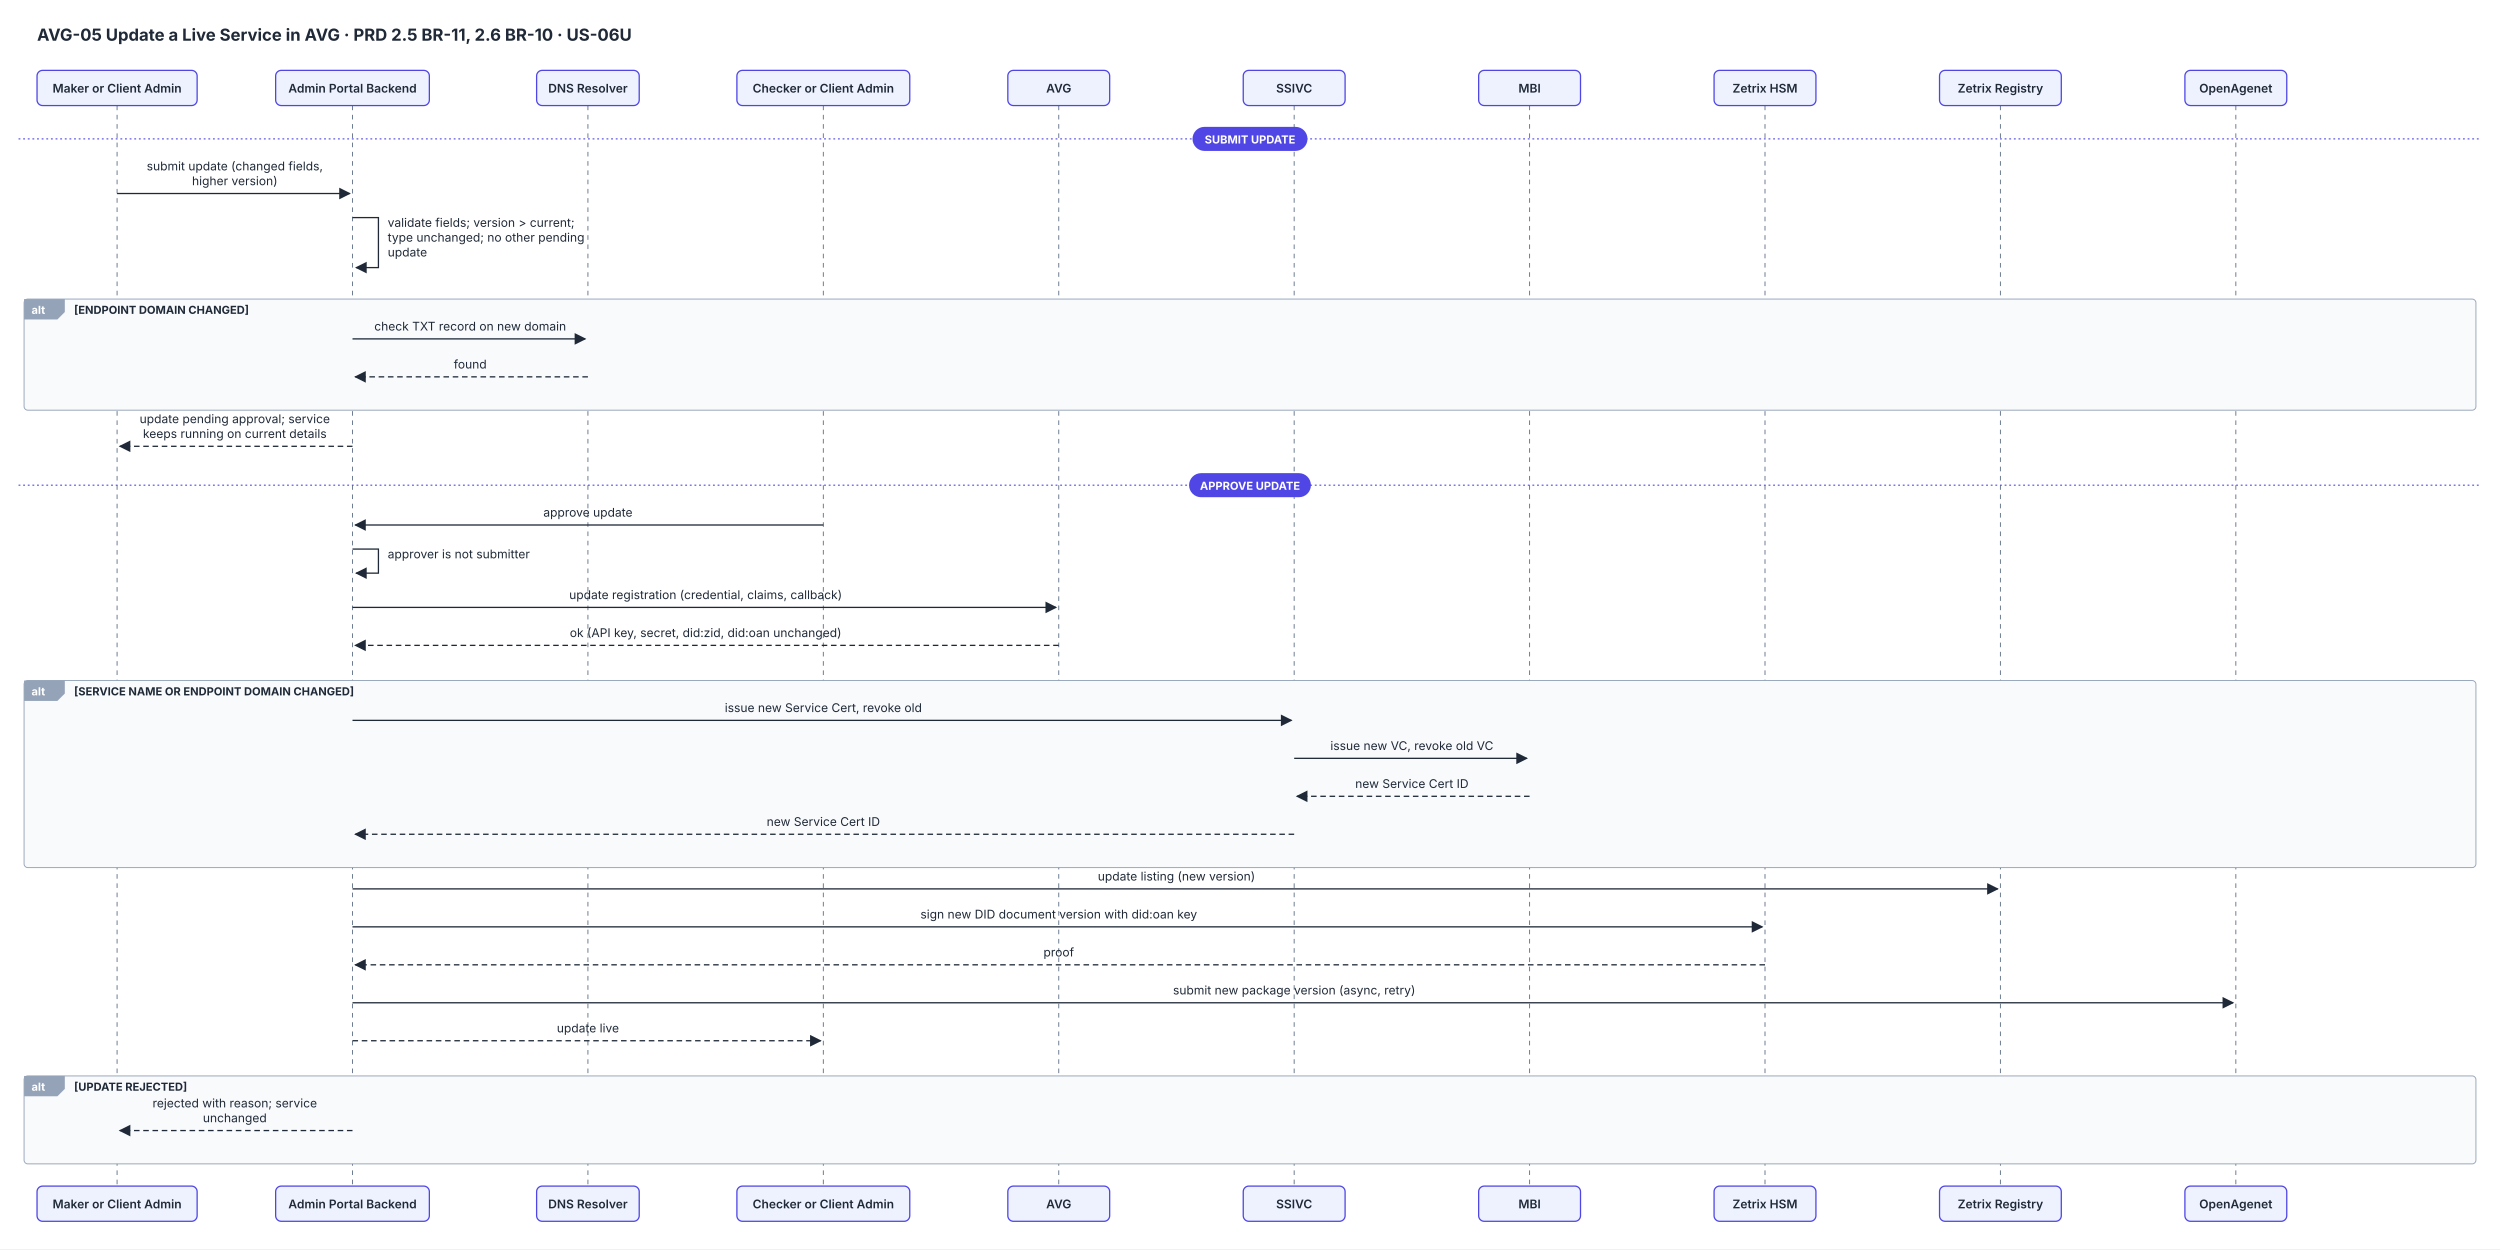
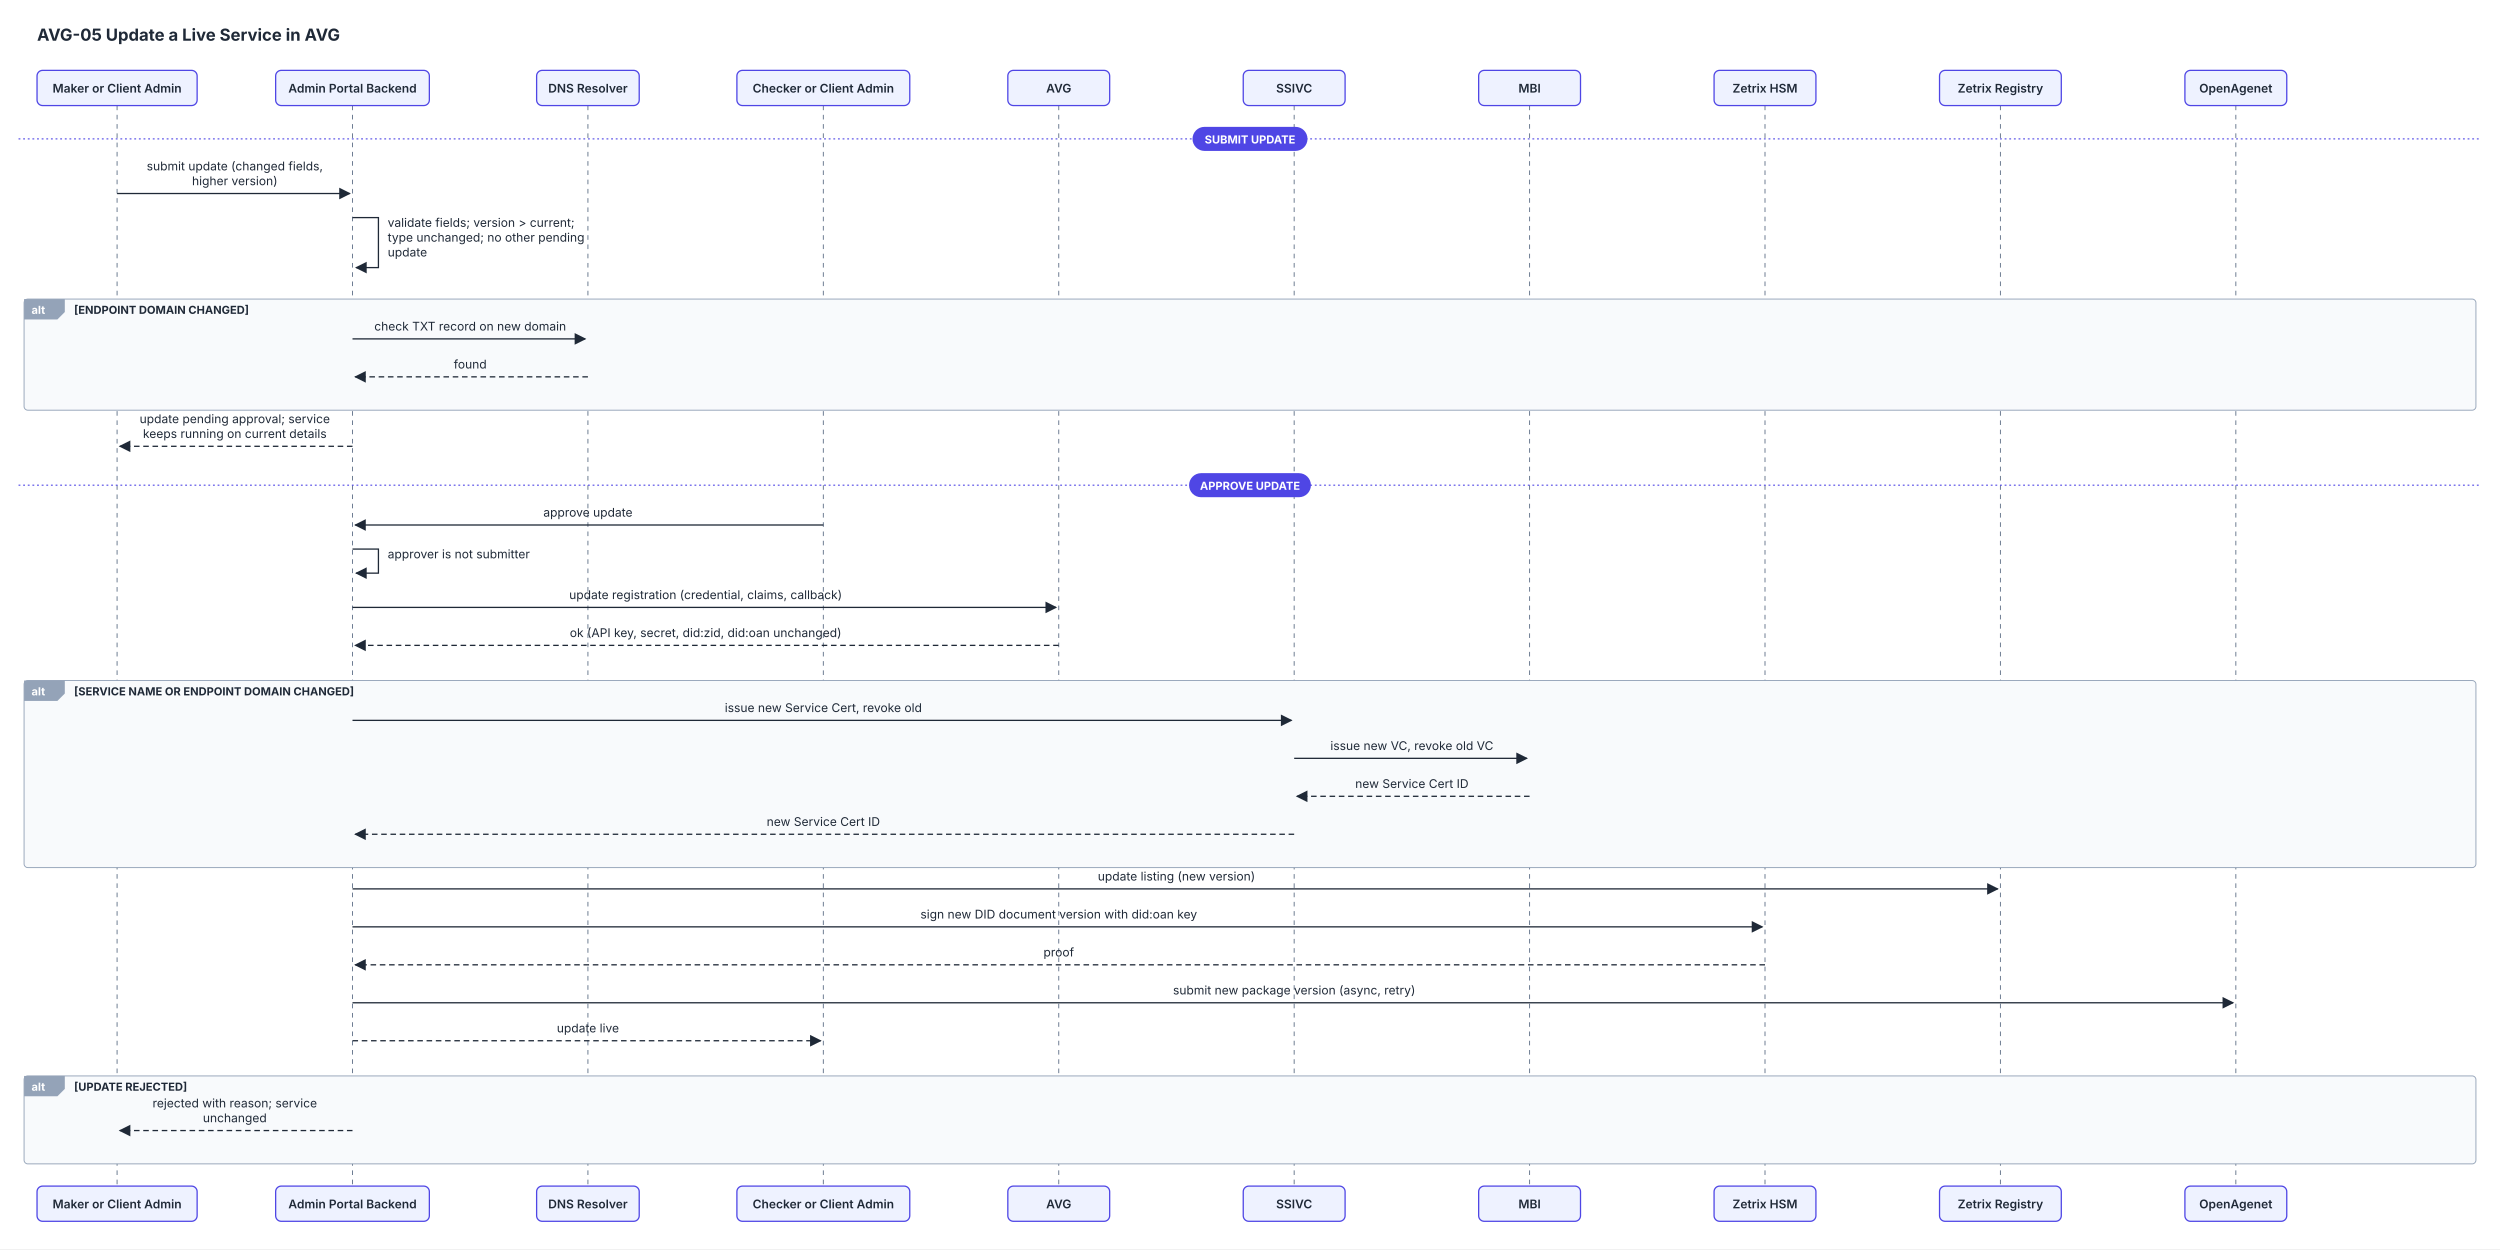
<svg xmlns="http://www.w3.org/2000/svg" width="2700" height="1349" viewBox="0 0 2700 1349" font-family="Inter, Segoe UI, Helvetica, Arial, sans-serif">
  <defs>
    <marker id="ah" viewBox="0 0 10 10" refX="9" refY="5" markerWidth="9" markerHeight="9" orient="auto-start-reverse">
      <path d="M0 0 L10 5 L0 10 z" fill="#1f2937" />
    </marker>
  </defs>
  <rect width="100%" height="100%" fill="#ffffff" />
  <line x1="126.45" y1="114" x2="126.45" y2="1281" stroke="#64748b" stroke-width="1" stroke-dasharray="5 5" />
  <line x1="380.7" y1="114" x2="380.7" y2="1281" stroke="#64748b" stroke-width="1" stroke-dasharray="5 5" />
  <line x1="634.95" y1="114" x2="634.95" y2="1281" stroke="#64748b" stroke-width="1" stroke-dasharray="5 5" />
  <line x1="889.2" y1="114" x2="889.2" y2="1281" stroke="#64748b" stroke-width="1" stroke-dasharray="5 5" />
  <line x1="1143.45" y1="114" x2="1143.45" y2="1281" stroke="#64748b" stroke-width="1" stroke-dasharray="5 5" />
  <line x1="1397.7" y1="114" x2="1397.7" y2="1281" stroke="#64748b" stroke-width="1" stroke-dasharray="5 5" />
  <line x1="1651.95" y1="114" x2="1651.95" y2="1281" stroke="#64748b" stroke-width="1" stroke-dasharray="5 5" />
  <line x1="1906.2" y1="114" x2="1906.2" y2="1281" stroke="#64748b" stroke-width="1" stroke-dasharray="5 5" />
  <line x1="2160.45" y1="114" x2="2160.45" y2="1281" stroke="#64748b" stroke-width="1" stroke-dasharray="5 5" />
  <line x1="2414.7" y1="114" x2="2414.7" y2="1281" stroke="#64748b" stroke-width="1" stroke-dasharray="5 5" />
  <rect x="26" y="1162" width="2648" height="95" rx="4" fill="#f8fafc" stroke="#94a3b8" stroke-width="1" />
  <rect x="26" y="735" width="2648" height="202" rx="4" fill="#f8fafc" stroke="#94a3b8" stroke-width="1" />
  <rect x="26" y="323" width="2648" height="120" rx="4" fill="#f8fafc" stroke="#94a3b8" stroke-width="1" />
  <line x1="20" y1="150" x2="2680" y2="150" stroke="#4f46e5" stroke-width="1.2" stroke-dasharray="2 3" />
  <rect x="1287.9" y="137" width="124.2" height="26" rx="13" fill="#4f46e5" />
  <text x="1350" y="155" font-size="12" font-weight="700" text-anchor="middle" fill="#ffffff">SUBMIT UPDATE</text>
  <text x="253.575" y="184" font-size="13" text-anchor="middle" fill="#1f2937">submit update (changed fields,</text>
  <text x="253.575" y="200" font-size="13" text-anchor="middle" fill="#1f2937">higher version)</text>
  <line x1="126.45" y1="209" x2="377.7" y2="209" stroke="#1f2937" stroke-width="1.4" marker-end="url(#ah)" />
  <text x="418.7" y="245" font-size="13" fill="#1f2937">validate fields; version &gt; current;</text>
  <text x="418.7" y="261" font-size="13" fill="#1f2937">type unchanged; no other pending</text>
  <text x="418.7" y="277" font-size="13" fill="#1f2937">update</text>
  <path d="M380.7 235 h28 v54 h-24" fill="none" stroke="#1f2937" stroke-width="1.4" marker-end="url(#ah)" />
  <text x="507.825" y="357" font-size="13" text-anchor="middle" fill="#1f2937">check TXT record on new domain</text>
  <line x1="380.7" y1="366" x2="631.95" y2="366" stroke="#1f2937" stroke-width="1.4" marker-end="url(#ah)" />
  <text x="507.825" y="398" font-size="13" text-anchor="middle" fill="#1f2937">found</text>
  <line x1="634.95" y1="407" x2="383.7" y2="407" stroke="#1f2937" stroke-width="1.4" stroke-dasharray="6 4" marker-end="url(#ah)" />
  <path d="M26 323 h44 v14 l-8 8 h-36 z" fill="#94a3b8" />
  <text x="34" y="339" font-size="12" font-weight="700" fill="#ffffff">alt</text>
  <text x="80" y="339" font-size="12" font-weight="700" fill="#1f2937">[ENDPOINT DOMAIN CHANGED]</text>
  <text x="253.575" y="457" font-size="13" text-anchor="middle" fill="#1f2937">update pending approval; service</text>
  <text x="253.575" y="473" font-size="13" text-anchor="middle" fill="#1f2937">keeps running on current details</text>
  <line x1="380.7" y1="482" x2="129.45" y2="482" stroke="#1f2937" stroke-width="1.4" stroke-dasharray="6 4" marker-end="url(#ah)" />
  <line x1="20" y1="524" x2="2680" y2="524" stroke="#4f46e5" stroke-width="1.2" stroke-dasharray="2 3" />
  <rect x="1284.2" y="511" width="131.6" height="26" rx="13" fill="#4f46e5" />
  <text x="1350" y="529" font-size="12" font-weight="700" text-anchor="middle" fill="#ffffff">APPROVE UPDATE</text>
  <text x="634.95" y="558" font-size="13" text-anchor="middle" fill="#1f2937">approve update</text>
  <line x1="889.2" y1="567" x2="383.7" y2="567" stroke="#1f2937" stroke-width="1.4" marker-end="url(#ah)" />
  <text x="418.7" y="603" font-size="13" fill="#1f2937">approver is not submitter</text>
  <path d="M380.7 593 h28 v26 h-24" fill="none" stroke="#1f2937" stroke-width="1.4" marker-end="url(#ah)" />
  <text x="762.075" y="647" font-size="13" text-anchor="middle" fill="#1f2937">update registration (credential, claims, callback)</text>
  <line x1="380.7" y1="656" x2="1140.45" y2="656" stroke="#1f2937" stroke-width="1.4" marker-end="url(#ah)" />
  <text x="762.075" y="688" font-size="13" text-anchor="middle" fill="#1f2937">ok (API key, secret, did:zid, did:oan unchanged)</text>
  <line x1="1143.45" y1="697" x2="383.7" y2="697" stroke="#1f2937" stroke-width="1.4" stroke-dasharray="6 4" marker-end="url(#ah)" />
  <text x="889.2" y="769" font-size="13" text-anchor="middle" fill="#1f2937">issue new Service Cert, revoke old</text>
  <line x1="380.7" y1="778" x2="1394.7" y2="778" stroke="#1f2937" stroke-width="1.4" marker-end="url(#ah)" />
  <text x="1524.825" y="810" font-size="13" text-anchor="middle" fill="#1f2937">issue new VC, revoke old VC</text>
  <line x1="1397.7" y1="819" x2="1648.95" y2="819" stroke="#1f2937" stroke-width="1.4" marker-end="url(#ah)" />
  <text x="1524.825" y="851" font-size="13" text-anchor="middle" fill="#1f2937">new Service Cert ID</text>
  <line x1="1651.95" y1="860" x2="1400.7" y2="860" stroke="#1f2937" stroke-width="1.4" stroke-dasharray="6 4" marker-end="url(#ah)" />
  <text x="889.2" y="892" font-size="13" text-anchor="middle" fill="#1f2937">new Service Cert ID</text>
  <line x1="1397.7" y1="901" x2="383.7" y2="901" stroke="#1f2937" stroke-width="1.4" stroke-dasharray="6 4" marker-end="url(#ah)" />
  <path d="M26 735 h44 v14 l-8 8 h-36 z" fill="#94a3b8" />
  <text x="34" y="751" font-size="12" font-weight="700" fill="#ffffff">alt</text>
  <text x="80" y="751" font-size="12" font-weight="700" fill="#1f2937">[SERVICE NAME OR ENDPOINT DOMAIN CHANGED]</text>
  <text x="1270.575" y="951" font-size="13" text-anchor="middle" fill="#1f2937">update listing (new version)</text>
  <line x1="380.7" y1="960" x2="2157.45" y2="960" stroke="#1f2937" stroke-width="1.4" marker-end="url(#ah)" />
  <text x="1143.45" y="992" font-size="13" text-anchor="middle" fill="#1f2937">sign new DID document version with did:oan key</text>
  <line x1="380.7" y1="1001" x2="1903.2" y2="1001" stroke="#1f2937" stroke-width="1.4" marker-end="url(#ah)" />
  <text x="1143.45" y="1033" font-size="13" text-anchor="middle" fill="#1f2937">proof</text>
  <line x1="1906.2" y1="1042" x2="383.7" y2="1042" stroke="#1f2937" stroke-width="1.4" stroke-dasharray="6 4" marker-end="url(#ah)" />
  <text x="1397.7" y="1074" font-size="13" text-anchor="middle" fill="#1f2937">submit new package version (async, retry)</text>
  <line x1="380.7" y1="1083" x2="2411.7" y2="1083" stroke="#1f2937" stroke-width="1.4" marker-end="url(#ah)" />
  <text x="634.95" y="1115" font-size="13" text-anchor="middle" fill="#1f2937">update live</text>
  <line x1="380.7" y1="1124" x2="886.2" y2="1124" stroke="#1f2937" stroke-width="1.4" stroke-dasharray="6 4" marker-end="url(#ah)" />
  <text x="253.575" y="1196" font-size="13" text-anchor="middle" fill="#1f2937">rejected with reason; service</text>
  <text x="253.575" y="1212" font-size="13" text-anchor="middle" fill="#1f2937">unchanged</text>
  <line x1="380.7" y1="1221" x2="129.45" y2="1221" stroke="#1f2937" stroke-width="1.4" stroke-dasharray="6 4" marker-end="url(#ah)" />
  <path d="M26 1162 h44 v14 l-8 8 h-36 z" fill="#94a3b8" />
  <text x="34" y="1178" font-size="12" font-weight="700" fill="#ffffff">alt</text>
  <text x="80" y="1178" font-size="12" font-weight="700" fill="#1f2937">[UPDATE REJECTED]</text>
-   <text x="40" y="44" font-size="18" font-weight="700" fill="#1f2937">AVG-05 Update a Live Service in AVG · PRD 2.5 BR-11, 2.6 BR-10 · US-06U</text>
+   <text x="40" y="44" font-size="18" font-weight="700" fill="#1f2937">AVG-05 Update a Live Service in AVG</text>
  <rect x="40" y="76" width="172.9" height="38" rx="6" fill="#eef2ff" stroke="#4f46e5" stroke-width="1.4" />
  <text x="126.45" y="100" font-size="13" font-weight="600" text-anchor="middle" fill="#1f2937">Maker or Client Admin</text>
  <rect x="297.7" y="76" width="166" height="38" rx="6" fill="#eef2ff" stroke="#4f46e5" stroke-width="1.4" />
  <text x="380.7" y="100" font-size="13" font-weight="600" text-anchor="middle" fill="#1f2937">Admin Portal Backend</text>
  <rect x="579.55" y="76" width="110.8" height="38" rx="6" fill="#eef2ff" stroke="#4f46e5" stroke-width="1.4" />
  <text x="634.95" y="100" font-size="13" font-weight="600" text-anchor="middle" fill="#1f2937">DNS Resolver</text>
  <rect x="795.85" y="76" width="186.7" height="38" rx="6" fill="#eef2ff" stroke="#4f46e5" stroke-width="1.4" />
  <text x="889.2" y="100" font-size="13" font-weight="600" text-anchor="middle" fill="#1f2937">Checker or Client Admin</text>
  <rect x="1088.45" y="76" width="110" height="38" rx="6" fill="#eef2ff" stroke="#4f46e5" stroke-width="1.4" />
  <text x="1143.45" y="100" font-size="13" font-weight="600" text-anchor="middle" fill="#1f2937">AVG</text>
  <rect x="1342.7" y="76" width="110" height="38" rx="6" fill="#eef2ff" stroke="#4f46e5" stroke-width="1.4" />
  <text x="1397.7" y="100" font-size="13" font-weight="600" text-anchor="middle" fill="#1f2937">SSIVC</text>
  <rect x="1596.95" y="76" width="110" height="38" rx="6" fill="#eef2ff" stroke="#4f46e5" stroke-width="1.4" />
  <text x="1651.95" y="100" font-size="13" font-weight="600" text-anchor="middle" fill="#1f2937">MBI</text>
  <rect x="1851.2" y="76" width="110" height="38" rx="6" fill="#eef2ff" stroke="#4f46e5" stroke-width="1.4" />
  <text x="1906.2" y="100" font-size="13" font-weight="600" text-anchor="middle" fill="#1f2937">Zetrix HSM</text>
  <rect x="2094.7" y="76" width="131.5" height="38" rx="6" fill="#eef2ff" stroke="#4f46e5" stroke-width="1.4" />
  <text x="2160.45" y="100" font-size="13" font-weight="600" text-anchor="middle" fill="#1f2937">Zetrix Registry</text>
  <rect x="2359.7" y="76" width="110" height="38" rx="6" fill="#eef2ff" stroke="#4f46e5" stroke-width="1.4" />
  <text x="2414.7" y="100" font-size="13" font-weight="600" text-anchor="middle" fill="#1f2937">OpenAgenet</text>
  <rect x="40" y="1281" width="172.9" height="38" rx="6" fill="#eef2ff" stroke="#4f46e5" stroke-width="1.4" />
  <text x="126.45" y="1305" font-size="13" font-weight="600" text-anchor="middle" fill="#1f2937">Maker or Client Admin</text>
  <rect x="297.7" y="1281" width="166" height="38" rx="6" fill="#eef2ff" stroke="#4f46e5" stroke-width="1.4" />
  <text x="380.7" y="1305" font-size="13" font-weight="600" text-anchor="middle" fill="#1f2937">Admin Portal Backend</text>
  <rect x="579.55" y="1281" width="110.8" height="38" rx="6" fill="#eef2ff" stroke="#4f46e5" stroke-width="1.4" />
  <text x="634.95" y="1305" font-size="13" font-weight="600" text-anchor="middle" fill="#1f2937">DNS Resolver</text>
  <rect x="795.85" y="1281" width="186.7" height="38" rx="6" fill="#eef2ff" stroke="#4f46e5" stroke-width="1.4" />
  <text x="889.2" y="1305" font-size="13" font-weight="600" text-anchor="middle" fill="#1f2937">Checker or Client Admin</text>
  <rect x="1088.45" y="1281" width="110" height="38" rx="6" fill="#eef2ff" stroke="#4f46e5" stroke-width="1.4" />
  <text x="1143.45" y="1305" font-size="13" font-weight="600" text-anchor="middle" fill="#1f2937">AVG</text>
  <rect x="1342.7" y="1281" width="110" height="38" rx="6" fill="#eef2ff" stroke="#4f46e5" stroke-width="1.4" />
  <text x="1397.7" y="1305" font-size="13" font-weight="600" text-anchor="middle" fill="#1f2937">SSIVC</text>
  <rect x="1596.95" y="1281" width="110" height="38" rx="6" fill="#eef2ff" stroke="#4f46e5" stroke-width="1.4" />
  <text x="1651.95" y="1305" font-size="13" font-weight="600" text-anchor="middle" fill="#1f2937">MBI</text>
  <rect x="1851.2" y="1281" width="110" height="38" rx="6" fill="#eef2ff" stroke="#4f46e5" stroke-width="1.4" />
  <text x="1906.2" y="1305" font-size="13" font-weight="600" text-anchor="middle" fill="#1f2937">Zetrix HSM</text>
  <rect x="2094.7" y="1281" width="131.5" height="38" rx="6" fill="#eef2ff" stroke="#4f46e5" stroke-width="1.4" />
  <text x="2160.45" y="1305" font-size="13" font-weight="600" text-anchor="middle" fill="#1f2937">Zetrix Registry</text>
  <rect x="2359.7" y="1281" width="110" height="38" rx="6" fill="#eef2ff" stroke="#4f46e5" stroke-width="1.4" />
  <text x="2414.7" y="1305" font-size="13" font-weight="600" text-anchor="middle" fill="#1f2937">OpenAgenet</text>
</svg>
